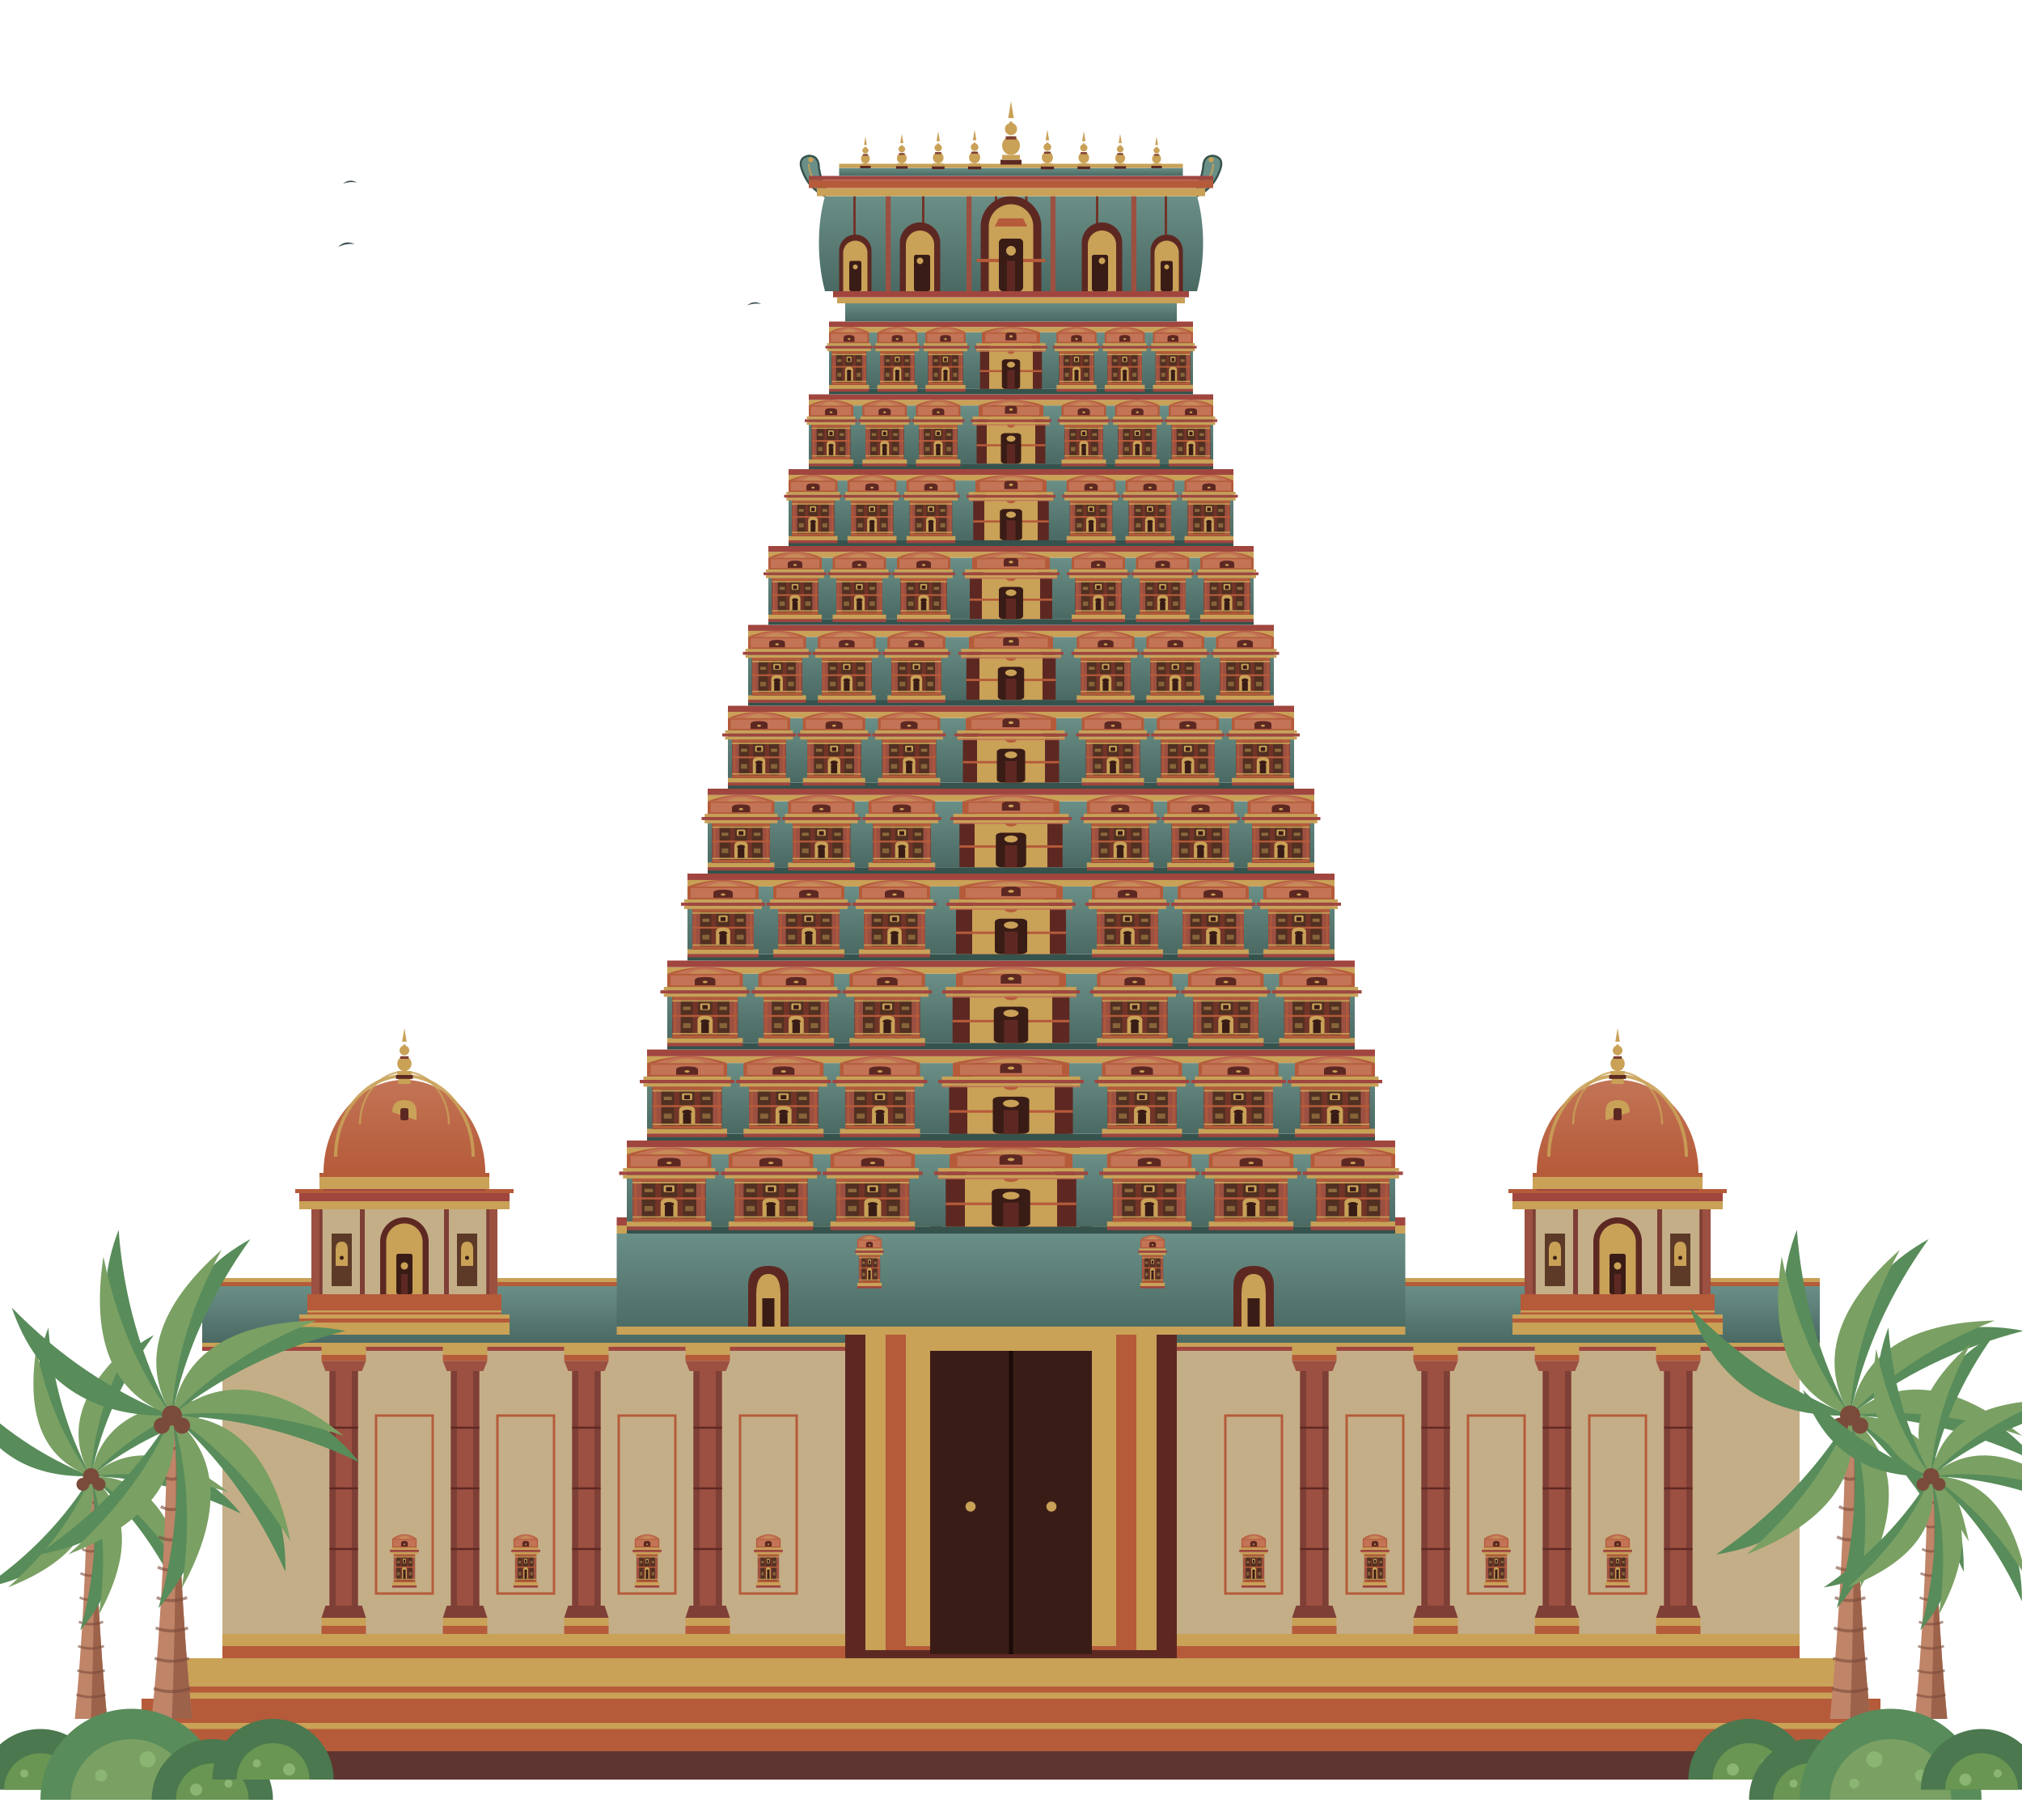
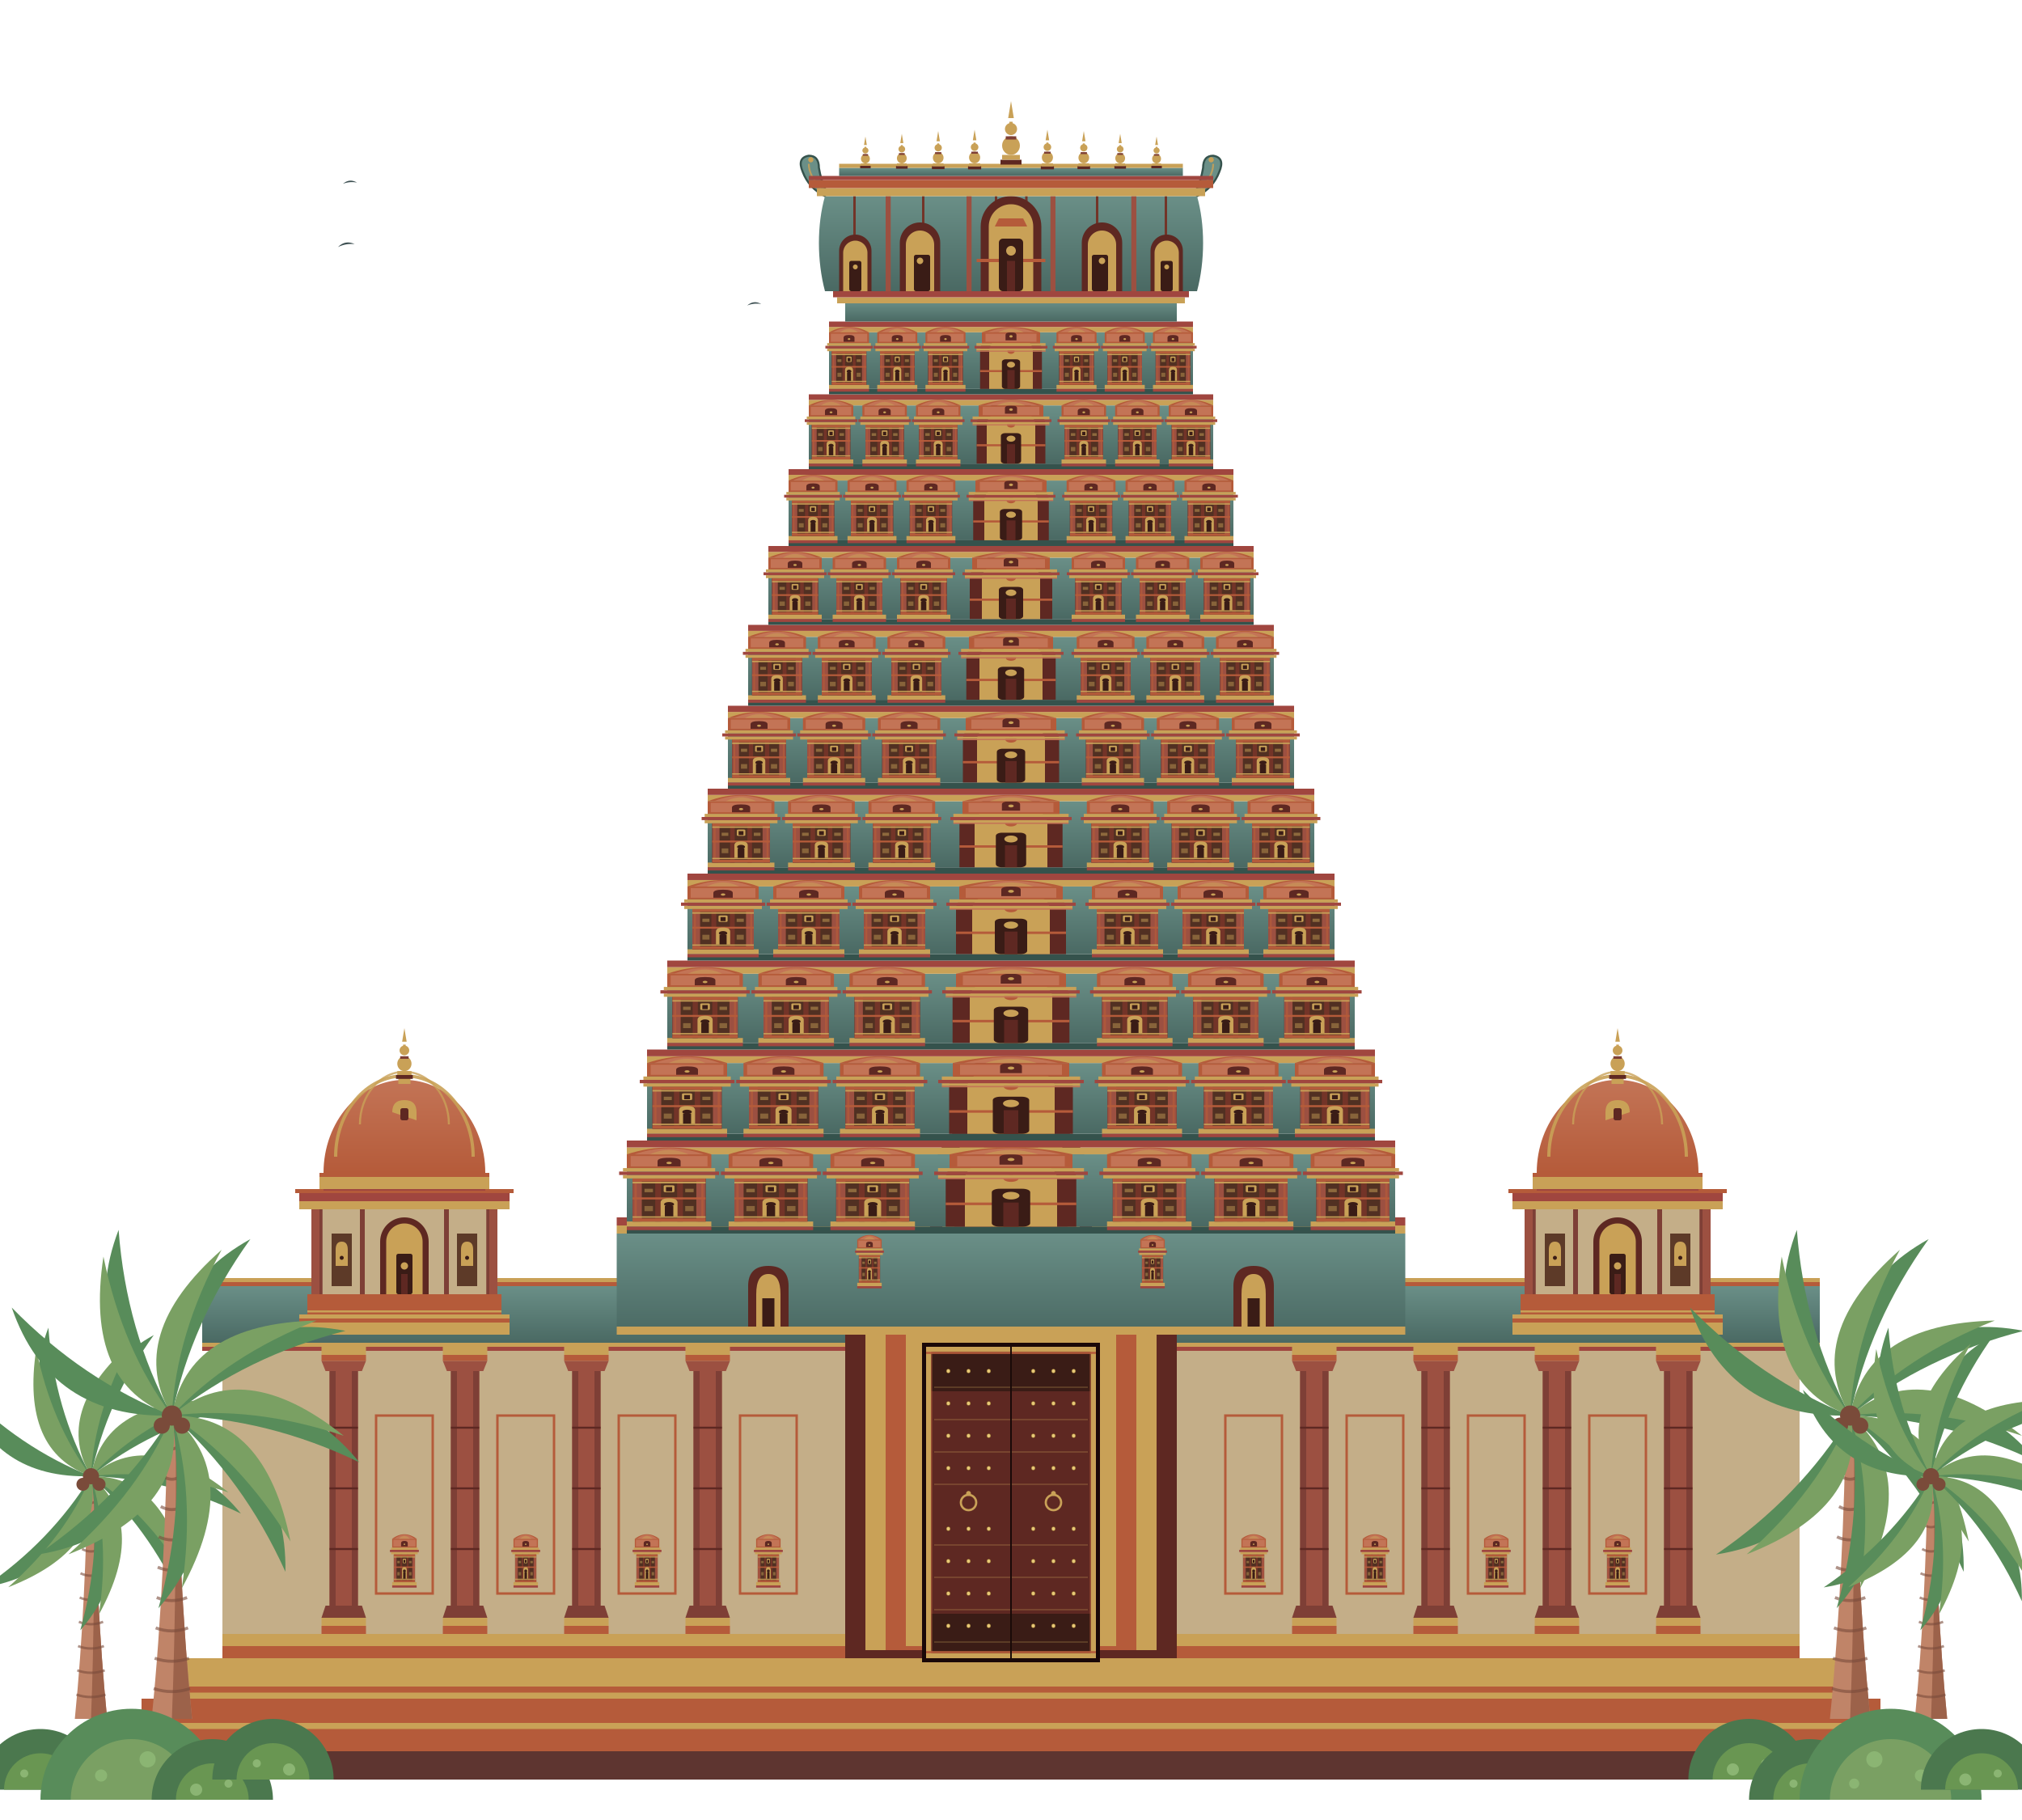
<svg xmlns="http://www.w3.org/2000/svg" viewBox="0 0 1000 900" width="100%" height="100%" aria-label="Colored South Indian gopuram">
  <defs>
    <linearGradient id="sky" x1="0%" y1="0%" x2="0%" y2="100%">
      <stop offset="0%" stop-color="#FDF4E9" />
      <stop offset="100%" stop-color="#F8E7D3" />
    </linearGradient>
    <linearGradient id="towerTeal" x1="0%" y1="0%" x2="0%" y2="100%">
      <stop offset="0%" stop-color="#6A8F87" />
      <stop offset="100%" stop-color="#4A6963" />
    </linearGradient>
    <linearGradient id="towerOrange" x1="0%" y1="0%" x2="0%" y2="100%">
      <stop offset="0%" stop-color="#C37456" />
      <stop offset="100%" stop-color="#B55B3A" />
    </linearGradient>
    <linearGradient id="domeTeal" x1="0%" y1="0%" x2="0%" y2="100%">
      <stop offset="0%" stop-color="#6A8F87" />
      <stop offset="100%" stop-color="#354F4A" />
    </linearGradient>
    <g id="cloud">
      <circle cx="0" cy="0" r="18" />
      <circle cx="22" cy="-8" r="24" />
      <circle cx="46" cy="3" r="16" />
      <circle cx="62" cy="10" r="11" />
      <rect x="0" y="0" width="62" height="20" />
    </g>
    <g id="bird">
      <path d="M0,0 Q7,-5 14,0 Q7,-2 0,0" fill="#3D5052" />
    </g>
    <g id="kalasham">
      <rect x="-2.6" y="1" width="5.2" height="1.2" fill="#5E2822" />
      <rect x="-2.2" y="-0.2" width="4.4" height="1.2" fill="#C9A157" />
      <ellipse cx="0" cy="-2.5" rx="2.2" ry="2.3" fill="#C9A157" />
      <rect x="-1.3" y="-4.8" width="2.6" height="0.8" fill="#7E3F36" />
      <circle cx="0" cy="-6.6" r="1.5" fill="#C9A157" />
      <rect x="-0.4" y="-8.4" width="0.8" height="1" fill="#C9A157" />
      <path d="M -0.7,-9.3 L 0.7,-9.3 L 0,-13.5 Z" fill="#C9A157" />
    </g>
    <g id="miniShrine">
      <rect x="-11" y="-3" width="22" height="3" fill="#C9A157" />
      <rect x="-11" y="0" width="22" height="2" fill="#A0463F" />
      <rect x="-9.5" y="-28" width="19" height="25" fill="#5D3A28" />
      <rect x="-9.5" y="-28" width="19" height="25" fill="#3A1C16" opacity="0.35" />
      <rect x="-9.5" y="-28" width="2" height="25" fill="#3A1C16" opacity="0.5" />
      <rect x="7.5" y="-28" width="2" height="25" fill="#3A1C16" opacity="0.5" />
      <rect x="-9.5" y="-28" width="2.4" height="25" fill="#9C5041" />
      <rect x="-3.6" y="-28" width="1.5" height="25" fill="#733428" />
      <rect x="2.1" y="-28" width="1.5" height="25" fill="#733428" />
      <rect x="7.1" y="-28" width="2.4" height="25" fill="#9C5041" />
      <rect x="-9" y="-26" width="0.6" height="21" fill="#B55B3A" opacity="0.7" />
      <rect x="8.4" y="-26" width="0.6" height="21" fill="#B55B3A" opacity="0.7" />
      <rect x="-9.5" y="-28" width="19" height="1.8" fill="#B55B3A" />
      <rect x="-9.5" y="-26" width="19" height="0.9" fill="#C9A157" />
      <rect x="-9.5" y="-4.8" width="19" height="1.8" fill="#B55B3A" />
      <rect x="-9.5" y="-6" width="19" height="0.8" fill="#C9A157" />
      <rect x="-9.5" y="-17" width="19" height="1.2" fill="#B55B3A" />
      <path d="M-2.2,-6 L-2.2,-14 Q-2.2,-16.5 0,-16.5 Q2.2,-16.5 2.2,-14 L2.2,-6 Z" fill="#C9A157" />
      <circle cx="0" cy="-13" r="1.3" fill="#3A1C16" />
      <rect x="-1.1" y="-12" width="2.2" height="6" fill="#3A1C16" />
      <rect x="-1.4" y="-24" width="2.8" height="4" fill="#C9A157" rx="0.5" />
      <rect x="-0.8" y="-23" width="1.6" height="2.5" fill="#3A1C16" />
      <rect x="-6.4" y="-22" width="2.2" height="2" fill="#C9A157" opacity="0.5" />
      <rect x="4.2" y="-22" width="2.2" height="2" fill="#C9A157" opacity="0.5" />
      <rect x="-6.4" y="-12" width="2.2" height="3" fill="#C9A157" opacity="0.45" />
      <rect x="4.2" y="-12" width="2.2" height="3" fill="#C9A157" opacity="0.45" />
      <rect x="-12" y="-30" width="24" height="2" fill="#C9A157" />
      <rect x="-13" y="-32" width="26" height="2" fill="#A0463F" />
      <rect x="-12" y="-34" width="24" height="2" fill="#C9A157" />
      <rect x="-11" y="-42" width="22" height="8" fill="#B55B3A" />
      <rect x="-10" y="-41" width="20" height="6" fill="#C37456" />
      <path d="M-3,-35 L-3,-38 Q-3,-40 0,-40 Q3,-40 3,-38 L3,-35 Z" fill="#5E2822" />
      <circle cx="0" cy="-37" r="0.7" fill="#C9A157" />
      <path d="M-11,-42 Q0,-50 11,-42 Z" fill="#B55B3A" />
      <path d="M-9,-42  Q0,-49 9,-42  Z" fill="#C37456" />
      <path d="M-5,-42 Q0,-47 5,-42 Z" fill="#C9A157" opacity="0.5" />
    </g>
    <g id="centerArch">
      <path d="M-17,0 L-17,-28 A17,17 0 0,1 17,-28 L17,0 Z" fill="#5E2822" />
      <path d="M-12,0 L-12,-28 A12,12 0 0,1 12,-28 L12,0 Z" fill="#C9A157" />
      <rect x="-17" y="-14" width="34" height="1.5" fill="#B55B3A" />
      <circle cx="0" cy="-28" r="2" fill="#B55B3A" />
      <rect x="-5" y="-22" width="10" height="22" fill="#3A1C16" rx="2" />
      <circle cx="0" cy="-18" r="2.2" fill="#C9A157" />
      <rect x="-2" y="-14" width="4" height="14" fill="#5E2822" />
      <rect x="-19" y="-30" width="38" height="1.6" fill="#C9A157" />
      <rect x="-19" y="-28.4" width="38" height="0.8" fill="#C37456" />
      <rect x="-20" y="-32" width="40" height="2" fill="#A0463F" />
      <rect x="-19" y="-34" width="38" height="2" fill="#C9A157" />
      <rect x="-16" y="-42" width="32" height="8" fill="#B55B3A" />
      <rect x="-14" y="-41" width="28" height="6" fill="#C37456" />
      <path d="M-3,-36 L-3,-40 Q-3,-42 0,-42 Q3,-42 3,-40 L3,-36 Z" fill="#5E2822" />
      <circle cx="0" cy="-39" r="0.9" fill="#C9A157" />
      <path d="M-16,-42 Q0,-50 16,-42 Z" fill="#B55B3A" />
      <path d="M-13,-42 Q0,-49 13,-42 Z" fill="#C37456" />
      <path d="M-7,-42  Q0,-47 7,-42  Z" fill="#C9A157" opacity="0.6" />
    </g>
    <g id="tierLayout">
      <use href="#centerArch" transform="translate(0,-4)" />
      <use href="#miniShrine" transform="translate(36,-4)" />
      <use href="#miniShrine" transform="translate(62.5,-4)" />
      <use href="#miniShrine" transform="translate(89,-4)" />
      <use href="#miniShrine" transform="translate(-36,-4)" />
      <use href="#miniShrine" transform="translate(-62.5,-4)" />
      <use href="#miniShrine" transform="translate(-89,-4)" />
    </g>
    <symbol id="tierTeal" viewBox="-100 -54 200 54" preserveAspectRatio="none" overflow="visible">
      <rect x="-100" y="-4" width="200" height="4" fill="#35524C" />
      <rect x="-100" y="-46" width="200" height="42" fill="url(#towerTeal)" />
      <rect x="-100" y="-50" width="200" height="4" fill="#C9A157" />
      <rect x="-100" y="-54" width="200" height="4" fill="#A0463F" />
      <use href="#tierLayout" />
    </symbol>
    <symbol id="tierOrange" viewBox="-100 -54 200 54" preserveAspectRatio="none" overflow="visible">
      <rect x="-100" y="-4" width="200" height="4" fill="#5E2822" />
      <rect x="-100" y="-46" width="200" height="42" fill="url(#towerOrange)" />
      <rect x="-100" y="-50" width="200" height="4" fill="#C9A157" />
      <rect x="-100" y="-54" width="200" height="4" fill="#35524C" />
      <use href="#tierLayout" />
    </symbol>
    <g id="pillar">
      <rect x="-11" y="0" width="22" height="6" fill="#C9A157" />
      <rect x="-11" y="6" width="22" height="3" fill="#B55B3A" />
      <path d="M-11,9 L11,9 L9,14 L-9,14 Z" fill="#9C5041" />
      <rect x="-7" y="14" width="14" height="116" fill="#9C5041" />
      <rect x="-7" y="14" width="3" height="116" fill="#7E3F36" />
      <rect x="4" y="14" width="3" height="116" fill="#7E3F36" />
      <line x1="-7" y1="42" x2="7" y2="42" stroke="#5E2822" stroke-width="1" />
      <line x1="-7" y1="72" x2="7" y2="72" stroke="#5E2822" stroke-width="1" />
      <line x1="-7" y1="102" x2="7" y2="102" stroke="#5E2822" stroke-width="1" />
      <path d="M-9,130 L9,130 L11,136 L-11,136 Z" fill="#7E3F36" />
      <rect x="-11" y="136" width="22" height="4" fill="#C9A157" />
      <rect x="-11" y="140" width="22" height="4" fill="#B55B3A" />
    </g>
    <g id="domeShrine">
      <rect x="-52" y="-10" width="104" height="10" fill="#C9A157" />
      <rect x="-52" y="-8" width="104" height="2" fill="#B55B3A" />
      <rect x="-48" y="-20" width="96" height="10" fill="#B55B3A" />
      <rect x="-48" y="-12" width="96" height="1" fill="#C9A157" />
      <rect x="-46" y="-62" width="92" height="42" fill="#C4AE88" />
      <rect x="-46" y="-62" width="5" height="42" fill="#9C5041" />
      <rect x="41" y="-62" width="5" height="42" fill="#9C5041" />
      <rect x="-42" y="-62" width="1.5" height="42" fill="#7E3F36" />
      <rect x="40.5" y="-62" width="1.5" height="42" fill="#7E3F36" />
      <rect x="-22" y="-62" width="2.4" height="42" fill="#7E3F36" />
      <rect x="19.6" y="-62" width="2.4" height="42" fill="#7E3F36" />
      <path d="M-12,-20 L-12,-46 A12,12 0 0,1 12,-46 L12,-20 Z" fill="#5E2822" />
      <path d="M-9,-20  L-9,-46  A9,9 0 0,1 9,-46 L9,-20 Z" fill="#C9A157" />
      <rect x="-4" y="-40" width="8" height="20" fill="#3A1C16" rx="1" />
      <circle cx="0" cy="-34" r="1.8" fill="#C9A157" />
      <rect x="-1.6" y="-30" width="3.2" height="10" fill="#5E2822" />
      <rect x="-36" y="-50" width="10" height="26" fill="#5D3A28" />
      <rect x="26" y="-50" width="10" height="26" fill="#5D3A28" />
      <path d="M-34,-34 L-34,-42 Q-34,-46 -31,-46 Q-28,-46 -28,-42 L-28,-34 Z" fill="#C9A157" />
      <path d="M28,-34 L28,-42 Q28,-46 31,-46 Q34,-46 34,-42 L34,-34 Z" fill="#C9A157" />
      <circle cx="-31" cy="-38" r="1" fill="#3A1C16" />
      <circle cx="31" cy="-38" r="1" fill="#3A1C16" />
      <rect x="-52" y="-66" width="104" height="4" fill="#C9A157" />
      <rect x="-52" y="-70" width="104" height="4" fill="#A0463F" />
      <rect x="-54" y="-72" width="108" height="2" fill="#B55B3A" />
      <rect x="-42" y="-80" width="84" height="8" fill="#C9A157" />
      <rect x="-42" y="-80" width="84" height="2" fill="#B55B3A" />
      <rect x="-40" y="-72" width="80" height="0.8" fill="#A0463F" />
      <path d="M-40,-80 A40,46 0 0,1 40,-80" fill="url(#towerOrange)" />
      <path d="M-34,-88 A34,40 0 0,1 34,-88" fill="none" stroke="#C9A157" stroke-width="1.6" opacity="0.9" />
      <path d="M-22,-104 A22,26 0 0,1 22,-104" fill="none" stroke="#C9A157" stroke-width="1" opacity="0.8" />
      <path d="M-6,-110 Q-6,-116 0,-116 Q6,-116 6,-110 L6,-106 Z" fill="#C9A157" />
      <rect x="-2" y="-112" width="4" height="6" fill="#5E2822" rx="1" />
      <rect x="-3" y="-130" width="6" height="6" fill="#C9A157" />
      <g transform="translate(0,-130) scale(1.6)">
        <use href="#kalasham" />
      </g>
    </g>
    <g id="topCrown">
      <rect x="-82" y="-10" width="164" height="10" fill="url(#towerTeal)" />
      <rect x="-86" y="-12" width="172" height="3" fill="#C9A157" />
      <rect x="-88" y="-15" width="176" height="3" fill="#A0463F" />
      <path d="M -92,-62                Q -100,-66 -103,-74                Q -106,-81 -100,-82                Q -95,-82 -95,-76                Q -94,-70 -92,-66 Z" fill="#6A8F87" stroke="#35524C" stroke-width="1" stroke-linejoin="round" />
      <path d="M -94,-66 Q -100,-72 -100,-78" fill="none" stroke="#C9A157" stroke-width="0.9" opacity="0.85" />
      <circle cx="-99" cy="-80" r="1.3" fill="#C9A157" />
      <path d="M 92,-62                Q 100,-66 103,-74                Q 106,-81 100,-82                Q 95,-82 95,-76                Q 94,-70 92,-66 Z" fill="#6A8F87" stroke="#35524C" stroke-width="1" stroke-linejoin="round" />
      <path d="M 94,-66 Q 100,-72 100,-78" fill="none" stroke="#C9A157" stroke-width="0.9" opacity="0.85" />
      <circle cx="99" cy="-80" r="1.3" fill="#C9A157" />
      <path d="M -92,-15 C -96,-30 -96,-48 -92,-62 L 92,-62 C 96,-48 96,-30 92,-15 Z" fill="url(#towerTeal)" />
      <path d="M -92,-15 C -96,-30 -96,-48 -92,-62 L 92,-62 C 96,-48 96,-30 92,-15 Z" fill="url(#lattice)" opacity="0.25" />
      <g fill="#9C5041">
        <rect x="-62" y="-62" width="2.5" height="47" />
        <rect x="-22" y="-62" width="2.5" height="47" />
        <rect x="19.5" y="-62" width="2.5" height="47" />
        <rect x="59.5" y="-62" width="2.5" height="47" />
      </g>
      <g fill="#733428">
        <rect x="-78" y="-62" width="1.2" height="47" />
        <rect x="-44" y="-62" width="1.2" height="47" />
        <rect x="-8" y="-62" width="1.2" height="47" />
        <rect x="7" y="-62" width="1.2" height="47" />
        <rect x="42" y="-62" width="1.2" height="47" />
        <rect x="76" y="-62" width="1.2" height="47" />
      </g>
      <g>
        <path d="M-85,-15 L-85,-35 A8,8 0 0,1 -69,-35 L-69,-15 Z" fill="#5E2822" />
        <path d="M-83,-15 L-83,-34 A6,6 0 0,1 -71,-34 L-71,-15 Z" fill="#C9A157" />
        <rect x="-80" y="-30" width="6" height="15" fill="#3A1C16" rx="1" />
        <circle cx="-77" cy="-27" r="1.2" fill="#C9A157" />
      </g>
      <g>
        <path d="M-55,-15 L-55,-39 A10,10 0 0,1 -35,-39 L-35,-15 Z" fill="#5E2822" />
        <path d="M-52,-15 L-52,-38 A7,7 0 0,1 -38,-38 L-38,-15 Z" fill="#C9A157" />
        <rect x="-48" y="-33" width="8" height="18" fill="#3A1C16" rx="1" />
        <circle cx="-45" cy="-30" r="1.6" fill="#C9A157" />
      </g>
      <g>
        <path d="M-15,-15 L-15,-47 A15,15 0 0,1 15,-47 L15,-15 Z" fill="#5E2822" />
        <path d="M-11,-15 L-11,-47 A11,11 0 0,1 11,-47 L11,-15 Z" fill="#C9A157" />
        <rect x="-17" y="-31" width="34" height="1.6" fill="#B55B3A" />
        <rect x="-6" y="-41" width="12" height="26" fill="#3A1C16" rx="2" />
        <circle cx="0" cy="-35" r="2.4" fill="#C9A157" />
        <rect x="-2" y="-30" width="4" height="15" fill="#5E2822" />
        <path d="M-8,-47 L8,-47 L6,-51 L-6,-51 Z" fill="#B55B3A" />
      </g>
      <g>
        <path d="M35,-15 L35,-39 A10,10 0 0,1 55,-39 L55,-15 Z" fill="#5E2822" />
        <path d="M38,-15 L38,-38 A7,7 0 0,1 52,-38 L52,-15 Z" fill="#C9A157" />
        <rect x="40" y="-33" width="8" height="18" fill="#3A1C16" rx="1" />
        <circle cx="45" cy="-30" r="1.6" fill="#C9A157" />
      </g>
      <g>
        <path d="M69,-15 L69,-35 A8,8 0 0,1 85,-35 L85,-15 Z" fill="#5E2822" />
        <path d="M71,-15 L71,-34 A6,6 0 0,1 83,-34 L83,-15 Z" fill="#C9A157" />
        <rect x="74" y="-30" width="6" height="15" fill="#3A1C16" rx="1" />
        <circle cx="77" cy="-27" r="1.2" fill="#C9A157" />
      </g>
      <rect x="-96" y="-66" width="192" height="4" fill="#C9A157" />
      <rect x="-100" y="-70" width="200" height="4" fill="#B55B3A" />
      <rect x="-100" y="-72" width="200" height="2" fill="#A0463F" />
      <rect x="-85" y="-76" width="170" height="4" fill="url(#towerTeal)" />
      <rect x="-85" y="-78" width="170" height="2" fill="#C9A157" />
      <g transform="translate(0,-78)">
        <g transform="translate(-72,0) scale(1.0)">
          <use href="#kalasham" />
        </g>
        <g transform="translate(-54,0) scale(1.1)">
          <use href="#kalasham" />
        </g>
        <g transform="translate(-36,0) scale(1.2)">
          <use href="#kalasham" />
        </g>
        <g transform="translate(-18,0) scale(1.25)">
          <use href="#kalasham" />
        </g>
        <g transform="translate(  0,-4) scale(2.0)">
          <use href="#kalasham" />
        </g>
        <g transform="translate( 18,0) scale(1.25)">
          <use href="#kalasham" />
        </g>
        <g transform="translate( 36,0) scale(1.2)">
          <use href="#kalasham" />
        </g>
        <g transform="translate( 54,0) scale(1.1)">
          <use href="#kalasham" />
        </g>
        <g transform="translate( 72,0) scale(1.0)">
          <use href="#kalasham" />
        </g>
      </g>
    </g>
    <path id="frondLight" d="M0,0 Q35,-30 85,10 Q40,-5 0,0" fill="#7AA063" />
    <path id="frondDark" d="M0,0 Q45,-40 95,-10 Q45,-15 0,0" fill="#588C5A" />
    <g id="palmCrown">
      <use href="#frondDark" transform="rotate(-20)" />
      <use href="#frondDark" transform="rotate(-60)" />
      <use href="#frondDark" transform="rotate(-100)" />
      <use href="#frondDark" transform="rotate(-140)" />
      <use href="#frondDark" transform="rotate(140)" />
      <use href="#frondDark" transform="rotate(100)" />
      <use href="#frondDark" transform="rotate(60)" />
      <use href="#frondDark" transform="rotate(20)" />
      <use href="#frondLight" transform="rotate(-40)" />
      <use href="#frondLight" transform="rotate(-80)" />
      <use href="#frondLight" transform="rotate(-120)" />
      <use href="#frondLight" transform="rotate(120)" />
      <use href="#frondLight" transform="rotate(80)" />
      <use href="#frondLight" transform="rotate(40)" />
      <use href="#frondLight" transform="rotate(0)" />
      <circle cx="0" cy="0" r="5" fill="#7A4B3A" />
      <circle cx="-5" cy="5" r="4" fill="#7A4B3A" />
      <circle cx="5" cy="5" r="4" fill="#7A4B3A" />
    </g>
    <g id="palmTree">
      <path d="M -10,150 C -5,100 -3,50 -2,0 L 2,0 C 3,50 5,100 10,150 Z" fill="#C08468" />
      <path d="M 0,150 C 2,100 2,50 2,0 L 2,0 C 3,50 5,100 10,150 Z" fill="#9C624A" />
      <g fill="none" stroke="#7A4B3A" stroke-width="1.5" opacity="0.6">
        <path d="M -9,135 Q 0,138 9,135" />
        <path d="M -8.5,120 Q 0,123 8.5,120" />
        <path d="M -8,105 Q 0,108 8,105" />
        <path d="M -7.5,90 Q 0,93 7.5,90" />
        <path d="M -7,75 Q 0,78 7,75" />
        <path d="M -6.5,60 Q 0,63 6.5,60" />
        <path d="M -5.5,45 Q 0,48 5.5,45" />
        <path d="M -4.5,30 Q 0,33 4.5,30" />
        <path d="M -3.5,15 Q 0,18 3.5,15" />
      </g>
      <use href="#palmCrown" />
    </g>
    <g id="bush1">
      <path d="M-45,0 A45,45 0 0,1 45,0 Z" fill="#588C5A" />
      <path d="M-30,0 A30,30 0 0,1 30,0 Z" fill="#7AA063" />
      <circle cx="-15" cy="-12" r="3" fill="#8BB573" />
      <circle cx="8" cy="-20" r="4" fill="#8BB573" />
      <circle cx="18" cy="-8" r="2.5" fill="#8BB573" />
    </g>
    <g id="bush2">
      <path d="M-30,0 A30,30 0 0,1 30,0 Z" fill="#4B784E" />
      <path d="M-18,0 A18,18 0 0,1 18,0 Z" fill="#699652" />
      <circle cx="-8" cy="-8" r="2" fill="#8BB573" />
      <circle cx="8" cy="-5" r="3" fill="#8BB573" />
    </g>
  </defs>
  <use href="#bird" x="280" y="200" transform="scale(0.6) rotate(-10 300 210)" />
  <use href="#bird" x="340" y="180" transform="scale(0.5) rotate(-5 360 190)" />
  <use href="#bird" x="680" y="240" transform="scale(0.6) rotate(8 700 250)" />
  <use href="#bird" x="740" y="300" transform="scale(0.5) rotate(-6 760 310)" />
  <g>
    <rect x="40" y="866" width="920" height="14" fill="#5E3530" />
    <rect x="70" y="840" width="860" height="26" fill="#B55B3A" />
    <rect x="70" y="852" width="860" height="3" fill="#C9A157" />
    <rect x="90" y="820" width="820" height="20" fill="#C9A157" />
    <rect x="90" y="834" width="820" height="3" fill="#B55B3A" />
    <path d="M395,820 H605 V810 H405 Z" fill="#C9A157" />
    <path d="M410,810 H590 V800 H420 Z" fill="#B55B3A" />
    <path d="M425,800 H575 V790 H435 Z" fill="#C9A157" />
    <rect x="395" y="818" width="210" height="2" fill="#A0463F" />
  </g>
  <g>
    <rect x="110" y="660" width="780" height="160" fill="#C4AE88" />
    <rect x="100" y="636" width="800" height="28" fill="url(#towerTeal)" />
    <rect x="100" y="632" width="800" height="4" fill="#C9A157" />
    <rect x="100" y="634" width="800" height="2" fill="#B55B3A" />
    <rect x="100" y="664" width="800" height="4" fill="#C9A157" />
    <rect x="100" y="666" width="800" height="2" fill="#A0463F" />
    <rect x="110" y="808" width="780" height="6" fill="#C9A157" />
    <rect x="110" y="814" width="780" height="6" fill="#B55B3A" />
    <use href="#pillar" transform="translate(170,664)" />
    <use href="#pillar" transform="translate(230,664)" />
    <use href="#pillar" transform="translate(290,664)" />
    <use href="#pillar" transform="translate(350,664)" />
    <use href="#pillar" transform="translate(650,664)" />
    <use href="#pillar" transform="translate(710,664)" />
    <use href="#pillar" transform="translate(770,664)" />
    <use href="#pillar" transform="translate(830,664)" />
    <g>
      <rect x="186" y="700" width="28" height="88" fill="#C4AE88" stroke="#B55B3A" stroke-width="1.2" />
      <rect x="246" y="700" width="28" height="88" fill="#C4AE88" stroke="#B55B3A" stroke-width="1.2" />
      <rect x="306" y="700" width="28" height="88" fill="#C4AE88" stroke="#B55B3A" stroke-width="1.2" />
      <rect x="366" y="700" width="28" height="88" fill="#C4AE88" stroke="#B55B3A" stroke-width="1.2" />
      <rect x="606" y="700" width="28" height="88" fill="#C4AE88" stroke="#B55B3A" stroke-width="1.2" />
      <rect x="666" y="700" width="28" height="88" fill="#C4AE88" stroke="#B55B3A" stroke-width="1.2" />
      <rect x="726" y="700" width="28" height="88" fill="#C4AE88" stroke="#B55B3A" stroke-width="1.2" />
      <rect x="786" y="700" width="28" height="88" fill="#C4AE88" stroke="#B55B3A" stroke-width="1.2" />
      <g transform="translate(0, 24)">
        <use href="#miniShrine" transform="translate(200,760) scale(0.55)" />
        <use href="#miniShrine" transform="translate(260,760) scale(0.55)" />
        <use href="#miniShrine" transform="translate(320,760) scale(0.55)" />
        <use href="#miniShrine" transform="translate(380,760) scale(0.55)" />
        <use href="#miniShrine" transform="translate(620,760) scale(0.55)" />
        <use href="#miniShrine" transform="translate(680,760) scale(0.55)" />
        <use href="#miniShrine" transform="translate(740,760) scale(0.55)" />
        <use href="#miniShrine" transform="translate(800,760) scale(0.55)" />
      </g>
    </g>
    <g>
      <rect x="418" y="626" width="164" height="194" fill="#5E2822" />
      <rect x="428" y="636" width="144" height="180" fill="#C9A157" />
      <rect x="438" y="646" width="124" height="170" fill="#B55B3A" />
      <rect x="448" y="656" width="104" height="158" fill="#C9A157" />
-       <rect x="460" y="668" width="80" height="150" fill="#3A1C16" />
-       <line x1="500" y1="668" x2="500" y2="818" stroke="#1A0A08" stroke-width="2" />
-       <circle cx="480" cy="745" r="2.5" fill="#C9A157" />
-       <circle cx="520" cy="745" r="2.5" fill="#C9A157" />
+       <rect x="456" y="664" width="88" height="158" fill="#1A0808" />
+       <rect x="458" y="666" width="42" height="154" fill="#3A1C16" />
+       <rect x="458" y="688" width="42" height="110" fill="#5E2822" />
+       <rect x="458" y="666" width="2.5" height="154" fill="#C9A157" />
+       <rect x="460.5" y="666" width="0.5" height="154" fill="#B55B3A" opacity="0.7" />
+       <rect x="458" y="666" width="42" height="2.5" fill="#C9A157" />
+       <rect x="458" y="668.5" width="42" height="1" fill="#B55B3A" />
+       <rect x="458" y="817.5" width="42" height="2.5" fill="#C9A157" />
+       <rect x="458" y="816.5" width="42" height="1" fill="#B55B3A" />
+       <g stroke="#C9A157" stroke-width="0.35" opacity="0.55">
+         <line x1="462" y1="686" x2="500" y2="686" />
+         <line x1="462" y1="702" x2="500" y2="702" />
+         <line x1="462" y1="718" x2="500" y2="718" />
+         <line x1="462" y1="734" x2="500" y2="734" />
+         <line x1="462" y1="764" x2="500" y2="764" />
+         <line x1="462" y1="780" x2="500" y2="780" />
+         <line x1="462" y1="796" x2="500" y2="796" />
+         <line x1="462" y1="812" x2="500" y2="812" />
+       </g>
+       <g fill="#E8C878" stroke="#8A6B20" stroke-width="0.18">
+         <circle cx="469" cy="678" r="0.95" />
+         <circle cx="479" cy="678" r="0.95" />
+         <circle cx="489" cy="678" r="0.95" />
+         <circle cx="469" cy="694" r="0.95" />
+         <circle cx="479" cy="694" r="0.95" />
+         <circle cx="489" cy="694" r="0.95" />
+         <circle cx="469" cy="710" r="0.95" />
+         <circle cx="479" cy="710" r="0.95" />
+         <circle cx="489" cy="710" r="0.95" />
+         <circle cx="469" cy="726" r="0.95" />
+         <circle cx="479" cy="726" r="0.95" />
+         <circle cx="489" cy="726" r="0.95" />
+         <circle cx="469" cy="756" r="0.95" />
+         <circle cx="479" cy="756" r="0.95" />
+         <circle cx="489" cy="756" r="0.95" />
+         <circle cx="469" cy="772" r="0.95" />
+         <circle cx="479" cy="772" r="0.95" />
+         <circle cx="489" cy="772" r="0.95" />
+         <circle cx="469" cy="788" r="0.95" />
+         <circle cx="479" cy="788" r="0.95" />
+         <circle cx="489" cy="788" r="0.95" />
+         <circle cx="469" cy="804" r="0.95" />
+         <circle cx="479" cy="804" r="0.95" />
+         <circle cx="489" cy="804" r="0.95" />
+       </g>
+       <circle cx="479" cy="743" r="3.8" fill="none" stroke="#C9A157" stroke-width="1.1" />
+       <circle cx="479" cy="738.5" r="1.2" fill="#C9A157" />
+       <rect x="500" y="666" width="42" height="154" fill="#3A1C16" />
+       <rect x="500" y="688" width="42" height="110" fill="#5E2822" />
+       <rect x="539.5" y="666" width="2.5" height="154" fill="#C9A157" />
+       <rect x="539" y="666" width="0.5" height="154" fill="#B55B3A" opacity="0.7" />
+       <rect x="500" y="666" width="42" height="2.5" fill="#C9A157" />
+       <rect x="500" y="668.5" width="42" height="1" fill="#B55B3A" />
+       <rect x="500" y="817.5" width="42" height="2.5" fill="#C9A157" />
+       <rect x="500" y="816.5" width="42" height="1" fill="#B55B3A" />
+       <g stroke="#C9A157" stroke-width="0.35" opacity="0.55">
+         <line x1="500" y1="686" x2="538" y2="686" />
+         <line x1="500" y1="702" x2="538" y2="702" />
+         <line x1="500" y1="718" x2="538" y2="718" />
+         <line x1="500" y1="734" x2="538" y2="734" />
+         <line x1="500" y1="764" x2="538" y2="764" />
+         <line x1="500" y1="780" x2="538" y2="780" />
+         <line x1="500" y1="796" x2="538" y2="796" />
+         <line x1="500" y1="812" x2="538" y2="812" />
+       </g>
+       <g fill="#E8C878" stroke="#8A6B20" stroke-width="0.18">
+         <circle cx="511" cy="678" r="0.95" />
+         <circle cx="521" cy="678" r="0.95" />
+         <circle cx="531" cy="678" r="0.95" />
+         <circle cx="511" cy="694" r="0.95" />
+         <circle cx="521" cy="694" r="0.95" />
+         <circle cx="531" cy="694" r="0.95" />
+         <circle cx="511" cy="710" r="0.95" />
+         <circle cx="521" cy="710" r="0.95" />
+         <circle cx="531" cy="710" r="0.95" />
+         <circle cx="511" cy="726" r="0.95" />
+         <circle cx="521" cy="726" r="0.95" />
+         <circle cx="531" cy="726" r="0.95" />
+         <circle cx="511" cy="756" r="0.95" />
+         <circle cx="521" cy="756" r="0.95" />
+         <circle cx="531" cy="756" r="0.95" />
+         <circle cx="511" cy="772" r="0.95" />
+         <circle cx="521" cy="772" r="0.95" />
+         <circle cx="531" cy="772" r="0.95" />
+         <circle cx="511" cy="788" r="0.95" />
+         <circle cx="521" cy="788" r="0.95" />
+         <circle cx="531" cy="788" r="0.95" />
+         <circle cx="511" cy="804" r="0.95" />
+         <circle cx="521" cy="804" r="0.95" />
+         <circle cx="531" cy="804" r="0.95" />
+       </g>
+       <circle cx="521" cy="743" r="3.8" fill="none" stroke="#C9A157" stroke-width="1.1" />
+       <circle cx="521" cy="738.5" r="1.2" fill="#C9A157" />
+       <line x1="500" y1="666" x2="500" y2="820" stroke="#1A0A08" stroke-width="0.8" />
      <path d="M418,626 L582,626 L570,616 L430,616 Z" fill="#A0463F" />
      <rect x="418" y="612" width="164" height="4" fill="#C9A157" />
    </g>
  </g>
  <g>
    <rect x="305" y="610" width="390" height="50" fill="url(#towerTeal)" />
    <rect x="305" y="606" width="390" height="4" fill="#C9A157" />
    <rect x="305" y="602" width="390" height="4" fill="#A0463F" />
    <rect x="305" y="656" width="390" height="4" fill="#C9A157" />
    <path d="M370,656 L370,636 Q370,626 380,626 Q390,626 390,636 L390,656 Z" fill="#5E2822" />
    <path d="M374,656 L374,640 Q374,630 380,630 Q386,630 386,640 L386,656 Z" fill="#C9A157" />
    <rect x="377" y="642" width="6" height="14" fill="#3A1C16" />
    <path d="M610,656 L610,636 Q610,626 620,626 Q630,626 630,636 L630,656 Z" fill="#5E2822" />
    <path d="M614,656 L614,640 Q614,630 620,630 Q626,630 626,640 L626,656 Z" fill="#C9A157" />
    <rect x="617" y="642" width="6" height="14" fill="#3A1C16" />
    <path d="M460,610 L460,588 A40,40 0 0,1 540,588 L540,610 Z" fill="#5E2822" />
    <path d="M466,610 L466,590 A34,34 0 0,1 534,590 L534,610 Z" fill="#C9A157" />
    <path d="M472,610 L472,592 A28,28 0 0,1 528,592 L528,610 Z" fill="#B55B3A" />
    <rect x="490" y="596" width="20" height="14" fill="#3A1C16" />
    <circle cx="500" cy="600" r="2" fill="#C9A157" />
    <use href="#miniShrine" transform="translate(430,636) scale(0.55)" />
    <use href="#miniShrine" transform="translate(570,636) scale(0.55)" />
  </g>
  <g id="mainTower">
    <use href="#tierTeal" x="310" y="564" width="380" height="46" />
    <use href="#tierTeal" x="320" y="519" width="360" height="45" />
    <use href="#tierTeal" x="330" y="475" width="340" height="44" />
    <use href="#tierTeal" x="340" y="432" width="320" height="43" />
    <use href="#tierTeal" x="350" y="390" width="300" height="42" />
    <use href="#tierTeal" x="360" y="349" width="280" height="41" />
    <use href="#tierTeal" x="370" y="309" width="260" height="40" />
    <use href="#tierTeal" x="380" y="270" width="240" height="39" />
    <use href="#tierTeal" x="390" y="232" width="220" height="38" />
    <use href="#tierTeal" x="400" y="195" width="200" height="37" />
    <use href="#tierTeal" x="410" y="159" width="180" height="36" />
  </g>
  <use href="#domeShrine" transform="translate(200,660)" />
  <use href="#domeShrine" transform="translate(800,660) scale(-1,1)" />
  <g transform="translate(500,159)">
    <use href="#topCrown" />
  </g>
  <g transform="translate(45, 730) scale(0.8)">
    <use href="#palmTree" />
  </g>
  <use href="#palmTree" x="85" y="700" />
  <use href="#palmTree" x="915" y="700" />
  <g transform="translate(955, 730) scale(0.8)">
    <use href="#palmTree" />
  </g>
  <use href="#bush2" x="20" y="885" />
  <use href="#bush1" x="65" y="890" />
  <g transform="translate(105, 890) scale(-1,1)">
    <use href="#bush2" />
  </g>
  <use href="#bush2" x="135" y="880" />
  <g transform="translate(865, 880) scale(-1,1)">
    <use href="#bush2" />
  </g>
  <g transform="translate(895, 890)">
    <use href="#bush2" />
  </g>
  <g transform="translate(935, 890) scale(-1,1)">
    <use href="#bush1" />
  </g>
  <g transform="translate(980, 885) scale(-1,1)">
    <use href="#bush2" />
  </g>
</svg>
